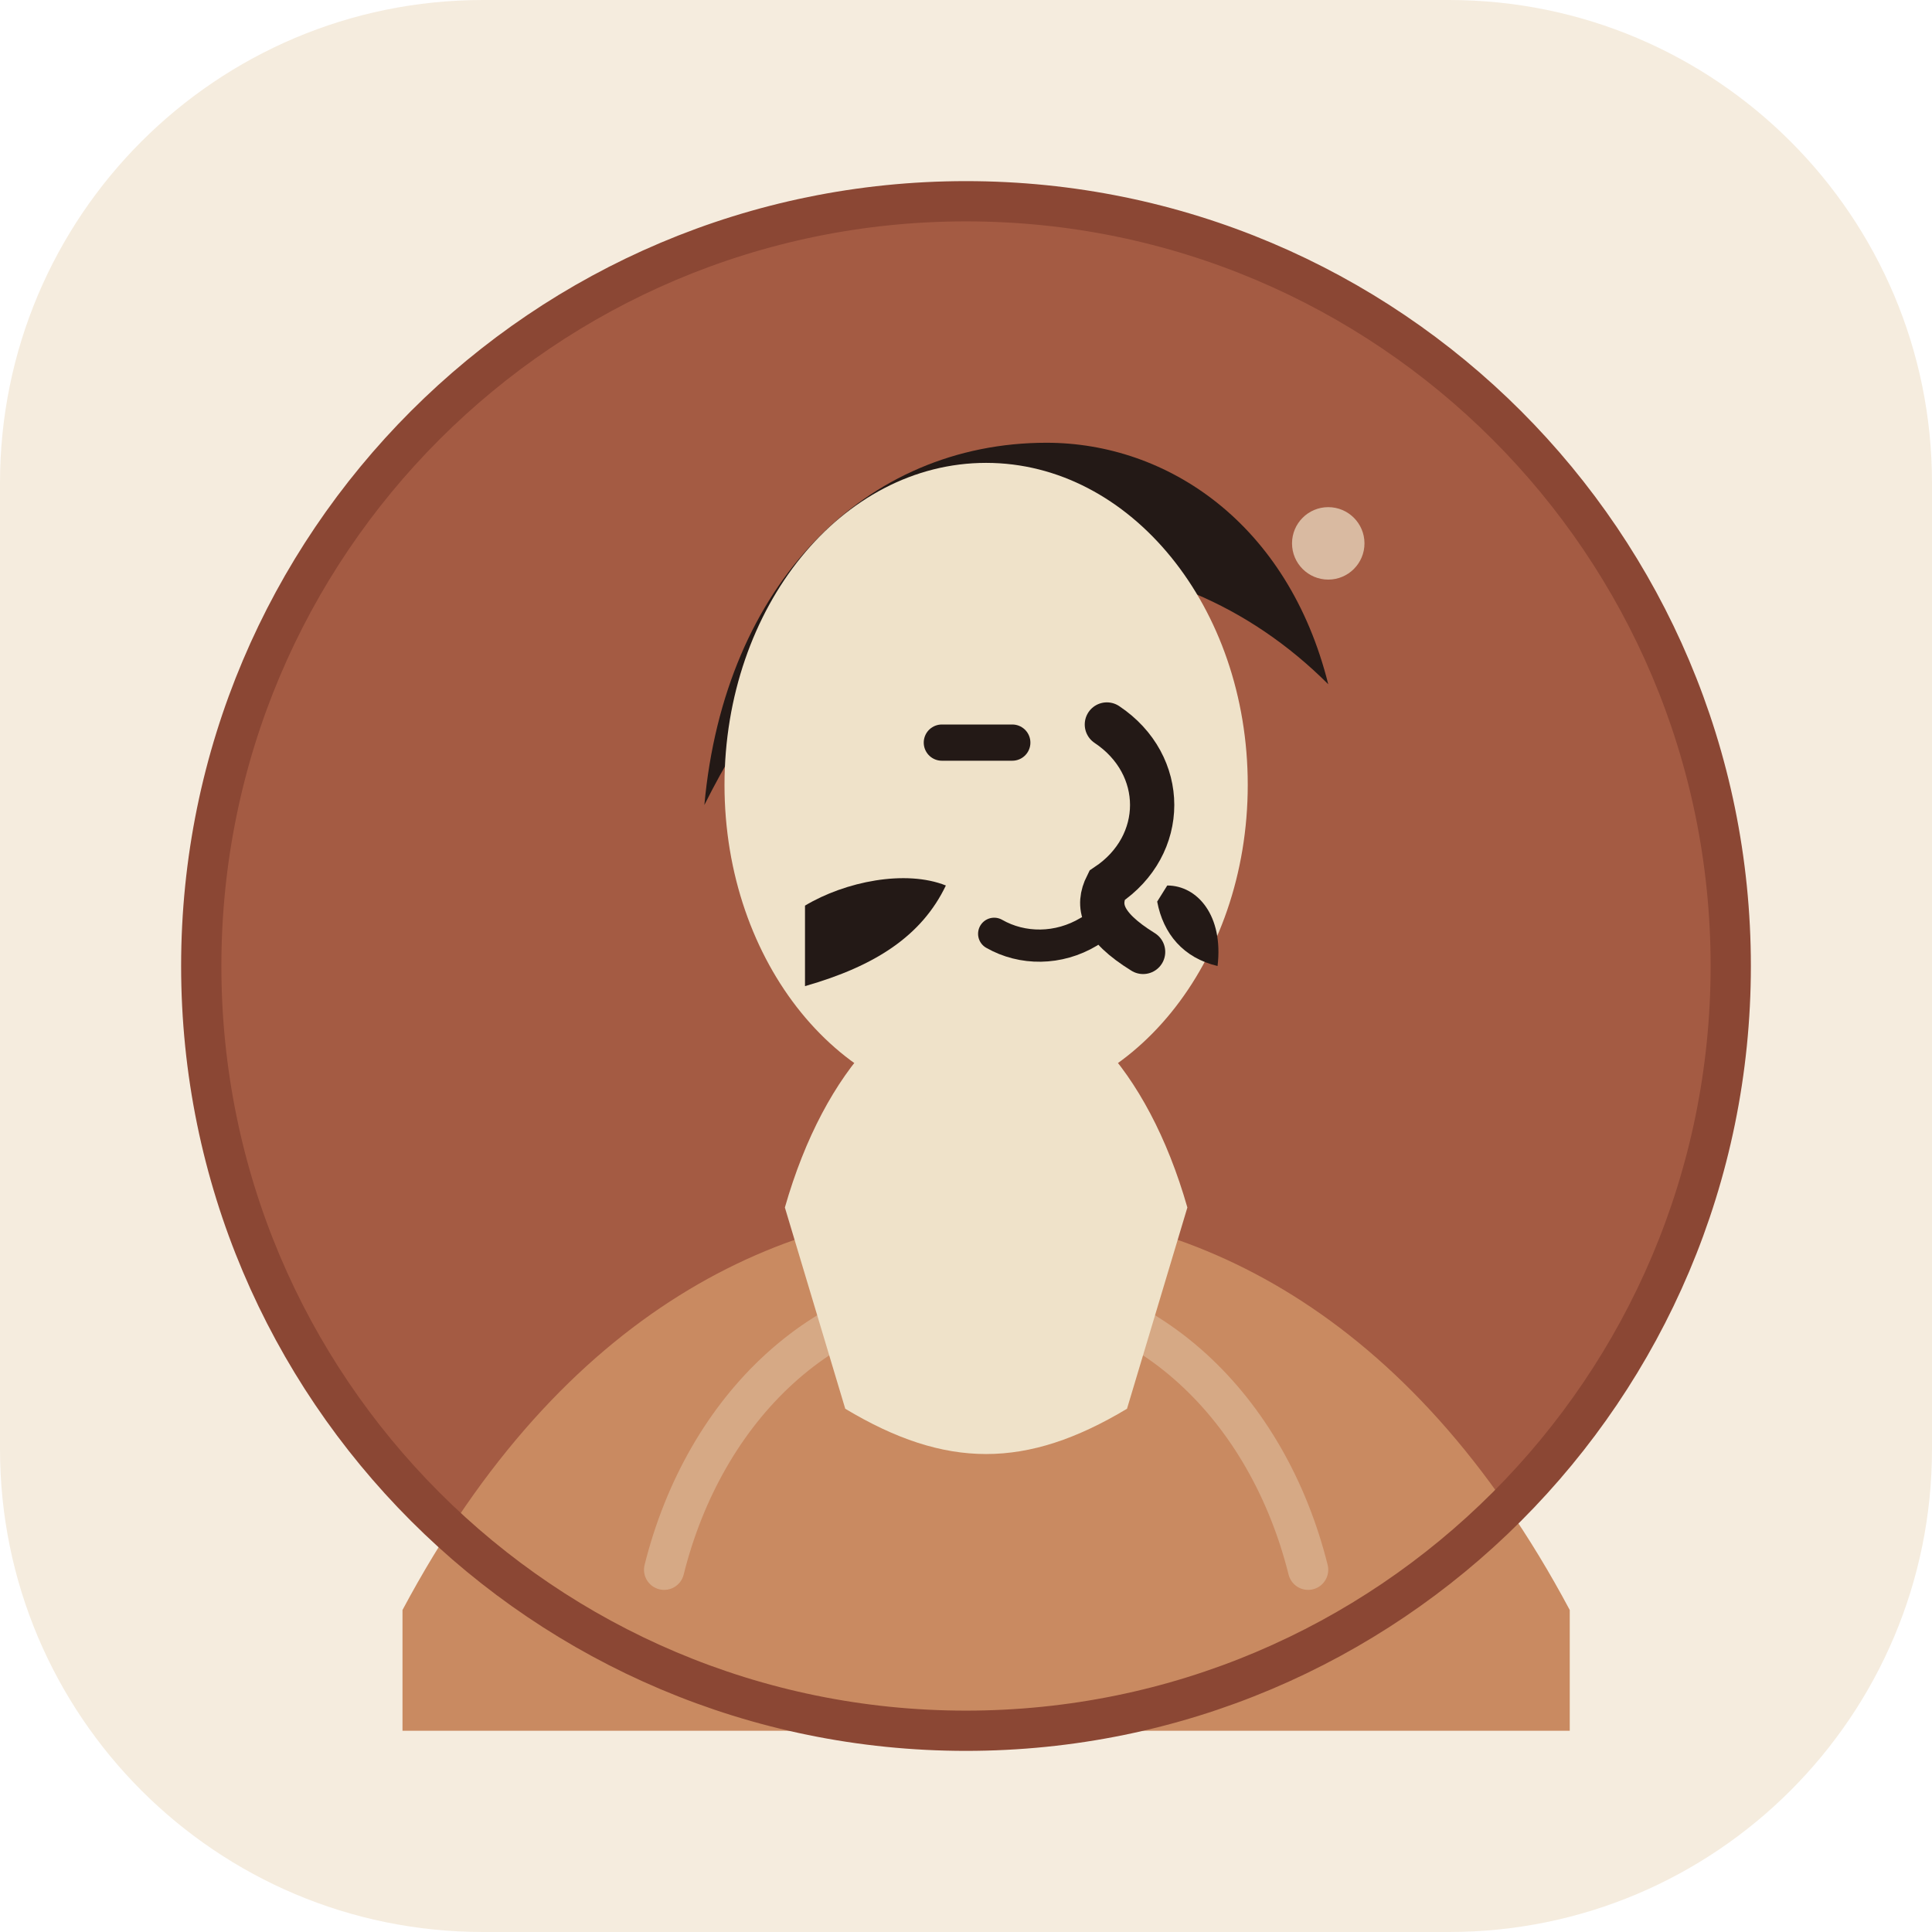
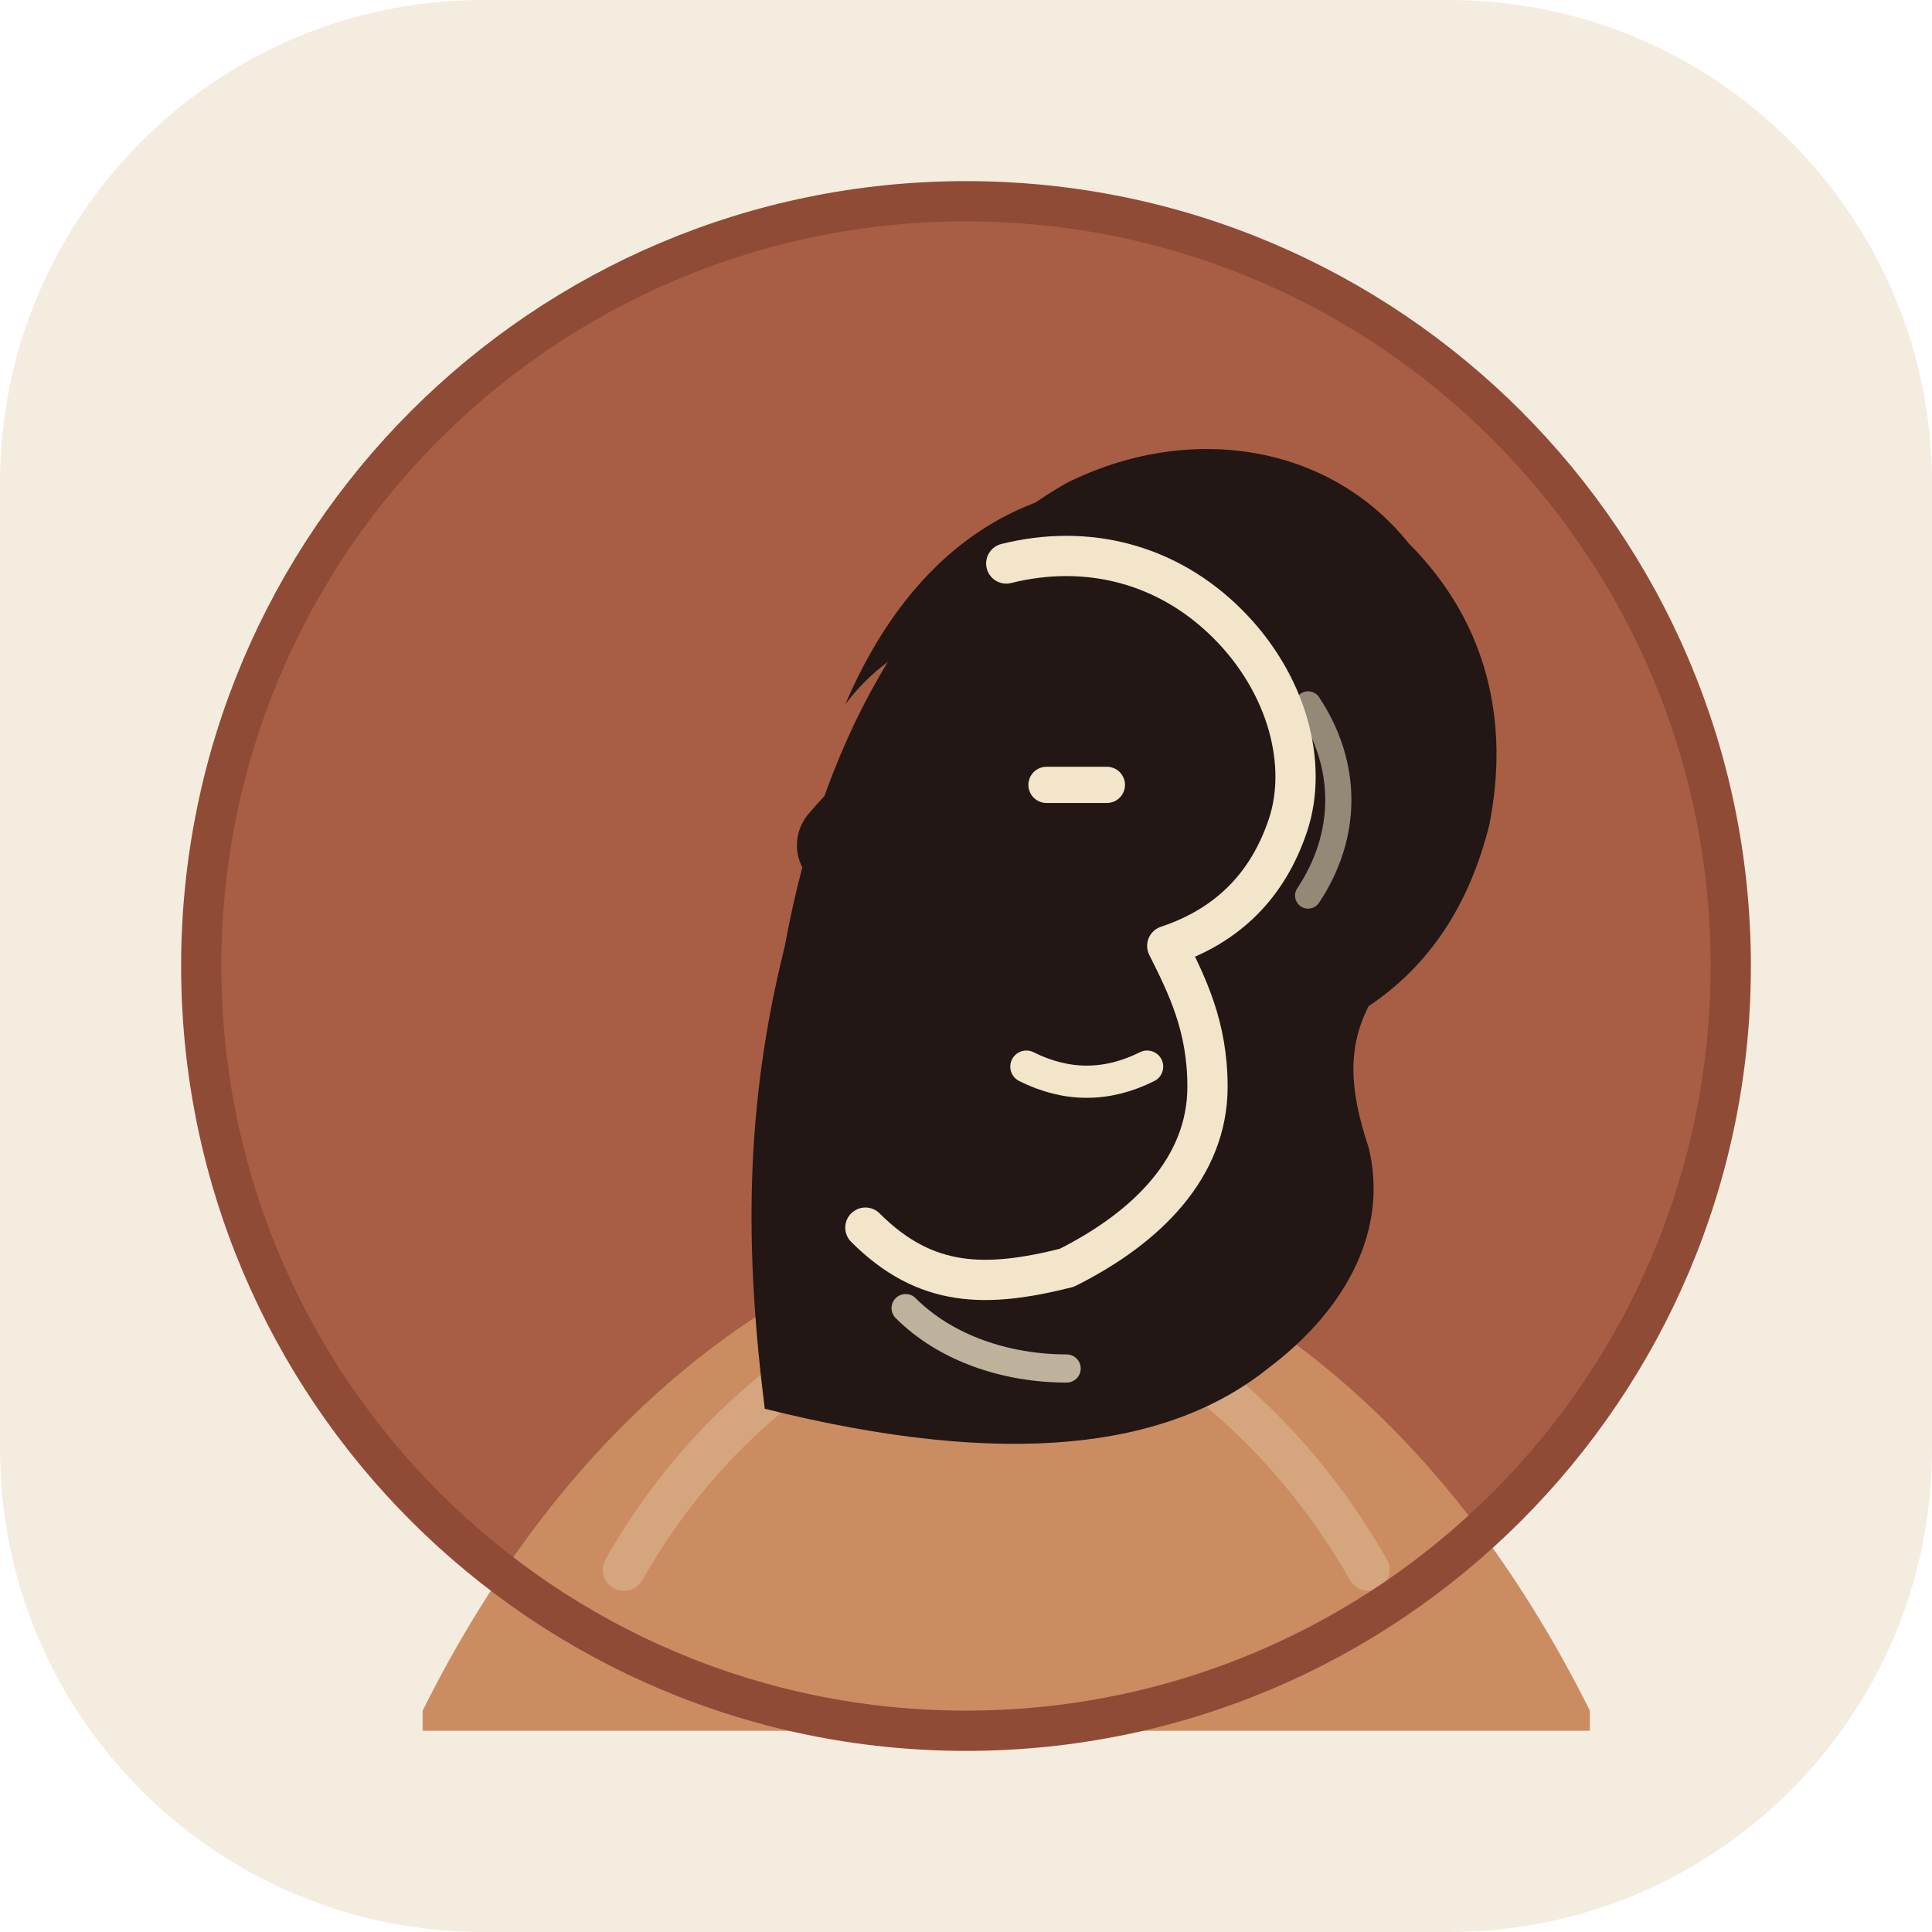
- <svg xmlns="http://www.w3.org/2000/svg" viewBox="0 0 96 96" role="img" aria-labelledby="title desc">
-   <rect width="96" height="96" rx="24" fill="#f5ecde" />
-   <circle cx="48" cy="48" r="38" fill="#a45b43" />
-   <path d="M 20 80 C 28 65 39 60 49 60 C 59 60 70 65 78 80 L 78 86 L 20 86 Z" fill="#c98a61" />
-   <path d="M 33 78 C 35 70 41 64 49 64 C 57 64 63 70 65 78" stroke="#efe2c9" stroke-width="2" stroke-linecap="round" opacity="0.35" fill="none" />
-   <path d="M 35 40 C 36 29 43 22 52 22 C 58 22 64 26 66 34 C 62 30 57 28 52 28 C 44 28 39 32 35 40 Z" fill="#231916" />
-   <path d="M 39 60 C 41 53 45 49 49 49 C 53 49 57 53 59 60 L 56 70 C 51 73 47 73 42 70 Z" fill="#efe2c9" />
-   <ellipse cx="49" cy="39" rx="13" ry="16" fill="#efe2c9" />
-   <path d="M 55 36 C 58 38 58 42 55 44 C 54.5 45 54.7 46 56.8 47.3" stroke="#231916" stroke-width="2.2" stroke-linecap="round" fill="none" />
-   <path d="M 46.8 36.9 L 50.3 36.9" stroke="#231916" stroke-width="1.8" stroke-linecap="round" />
-   <path d="M 49.4 46.4 C 50.8 47.2 52.6 47.2 54.1 46.3" stroke="#231916" stroke-width="1.6" stroke-linecap="round" fill="none" />
-   <path d="M 40 45 C 42 43.8 45 43.2 47 44 C 45.8 46.5 43.5 48 40 49 Z" fill="#231916" />
-   <path d="M 58 44 C 59.5 44 60.8 45.5 60.5 48 C 58.8 47.6 57.8 46.4 57.5 44.8 Z" fill="#231916" />
-   <circle cx="66" cy="27" r="1.8" fill="#efe2c9" opacity="0.7" />
-   <circle cx="48" cy="48" r="38" stroke="#8b4734" stroke-width="2" fill="none" />
+ <svg xmlns="http://www.w3.org/2000/svg" viewBox="0 0 96 96" role="img" aria-labelledby="title desc" data-avatar-style="greek-profile-v2" data-character="glaucon">
+   <rect width="96" height="96" rx="24" fill="#f4ecdf" />
+   <circle cx="48" cy="48" r="38" fill="#a85e45" />
+   <path d="M 21 85 C 28 71 38 63 50 60 C 62 63 72 71 79 85 L 79 86 L 21 86 Z" fill="#cb8c61" />
+   <path d="M 31 78 C 35 71 41 66 50 63 C 58 66 64 71 68 78" stroke="#f2e5c9" stroke-width="2.1" stroke-linecap="round" opacity="0.28" fill="none" />
+   <path d="M 42 35 C 45 28 50 24 57 24 C 63 24 68 28 70 34 C 66 31 62 30 57 30 C 50 30 45 31 42 35 Z" fill="#221714" />
+   <path d="M 38 70 C 37 62 37 55 39 47 C 41 36 46 28 53 24 C 59 21 66 22 70 27 C 74 31 75 36 74 41 C 73 45 71 48 68 50 C 67 52 67 54 68 57 C 69 61 67 65 63 68 C 58 72 50 73 38 70 Z" fill="#221714" />
+   <path d="M 50 28 C 54 27 58 28 61 31 C 64 34 65 38 64 41 C 63 44 61 46 58 47 C 59 49 60 51 60 54 C 60 58 57 61 53 63 C 49 64 46 64 43 61" stroke="#f2e5c9" stroke-width="2" stroke-linecap="round" stroke-linejoin="round" fill="none" />
+   <path d="M 52 39 L 55 39" stroke="#f2e5c9" stroke-width="1.8" stroke-linecap="round" fill="none" />
+   <path d="M 51 53 C 53 54 55 54 57 53" stroke="#f2e5c9" stroke-width="1.6" stroke-linecap="round" fill="none" />
+   <path d="M 45 65 C 47 67 50 68 53 68" stroke="#f2e5c9" stroke-width="1.4" stroke-linecap="round" opacity="0.75" fill="none" />
+   <path d="M 42 42 C 45 38.5 48 36.5 51 35.5" stroke="#221714" stroke-width="4.8" stroke-linecap="round" />
+   <path d="M 65 35 C 67 38 67 41.5 65 44.5" stroke="#f2e5c9" stroke-width="1.3" opacity="0.55" stroke-linecap="round" fill="none" />
+   <circle cx="48" cy="48" r="38" fill="none" stroke="#8f4b36" stroke-width="2" />
</svg>
